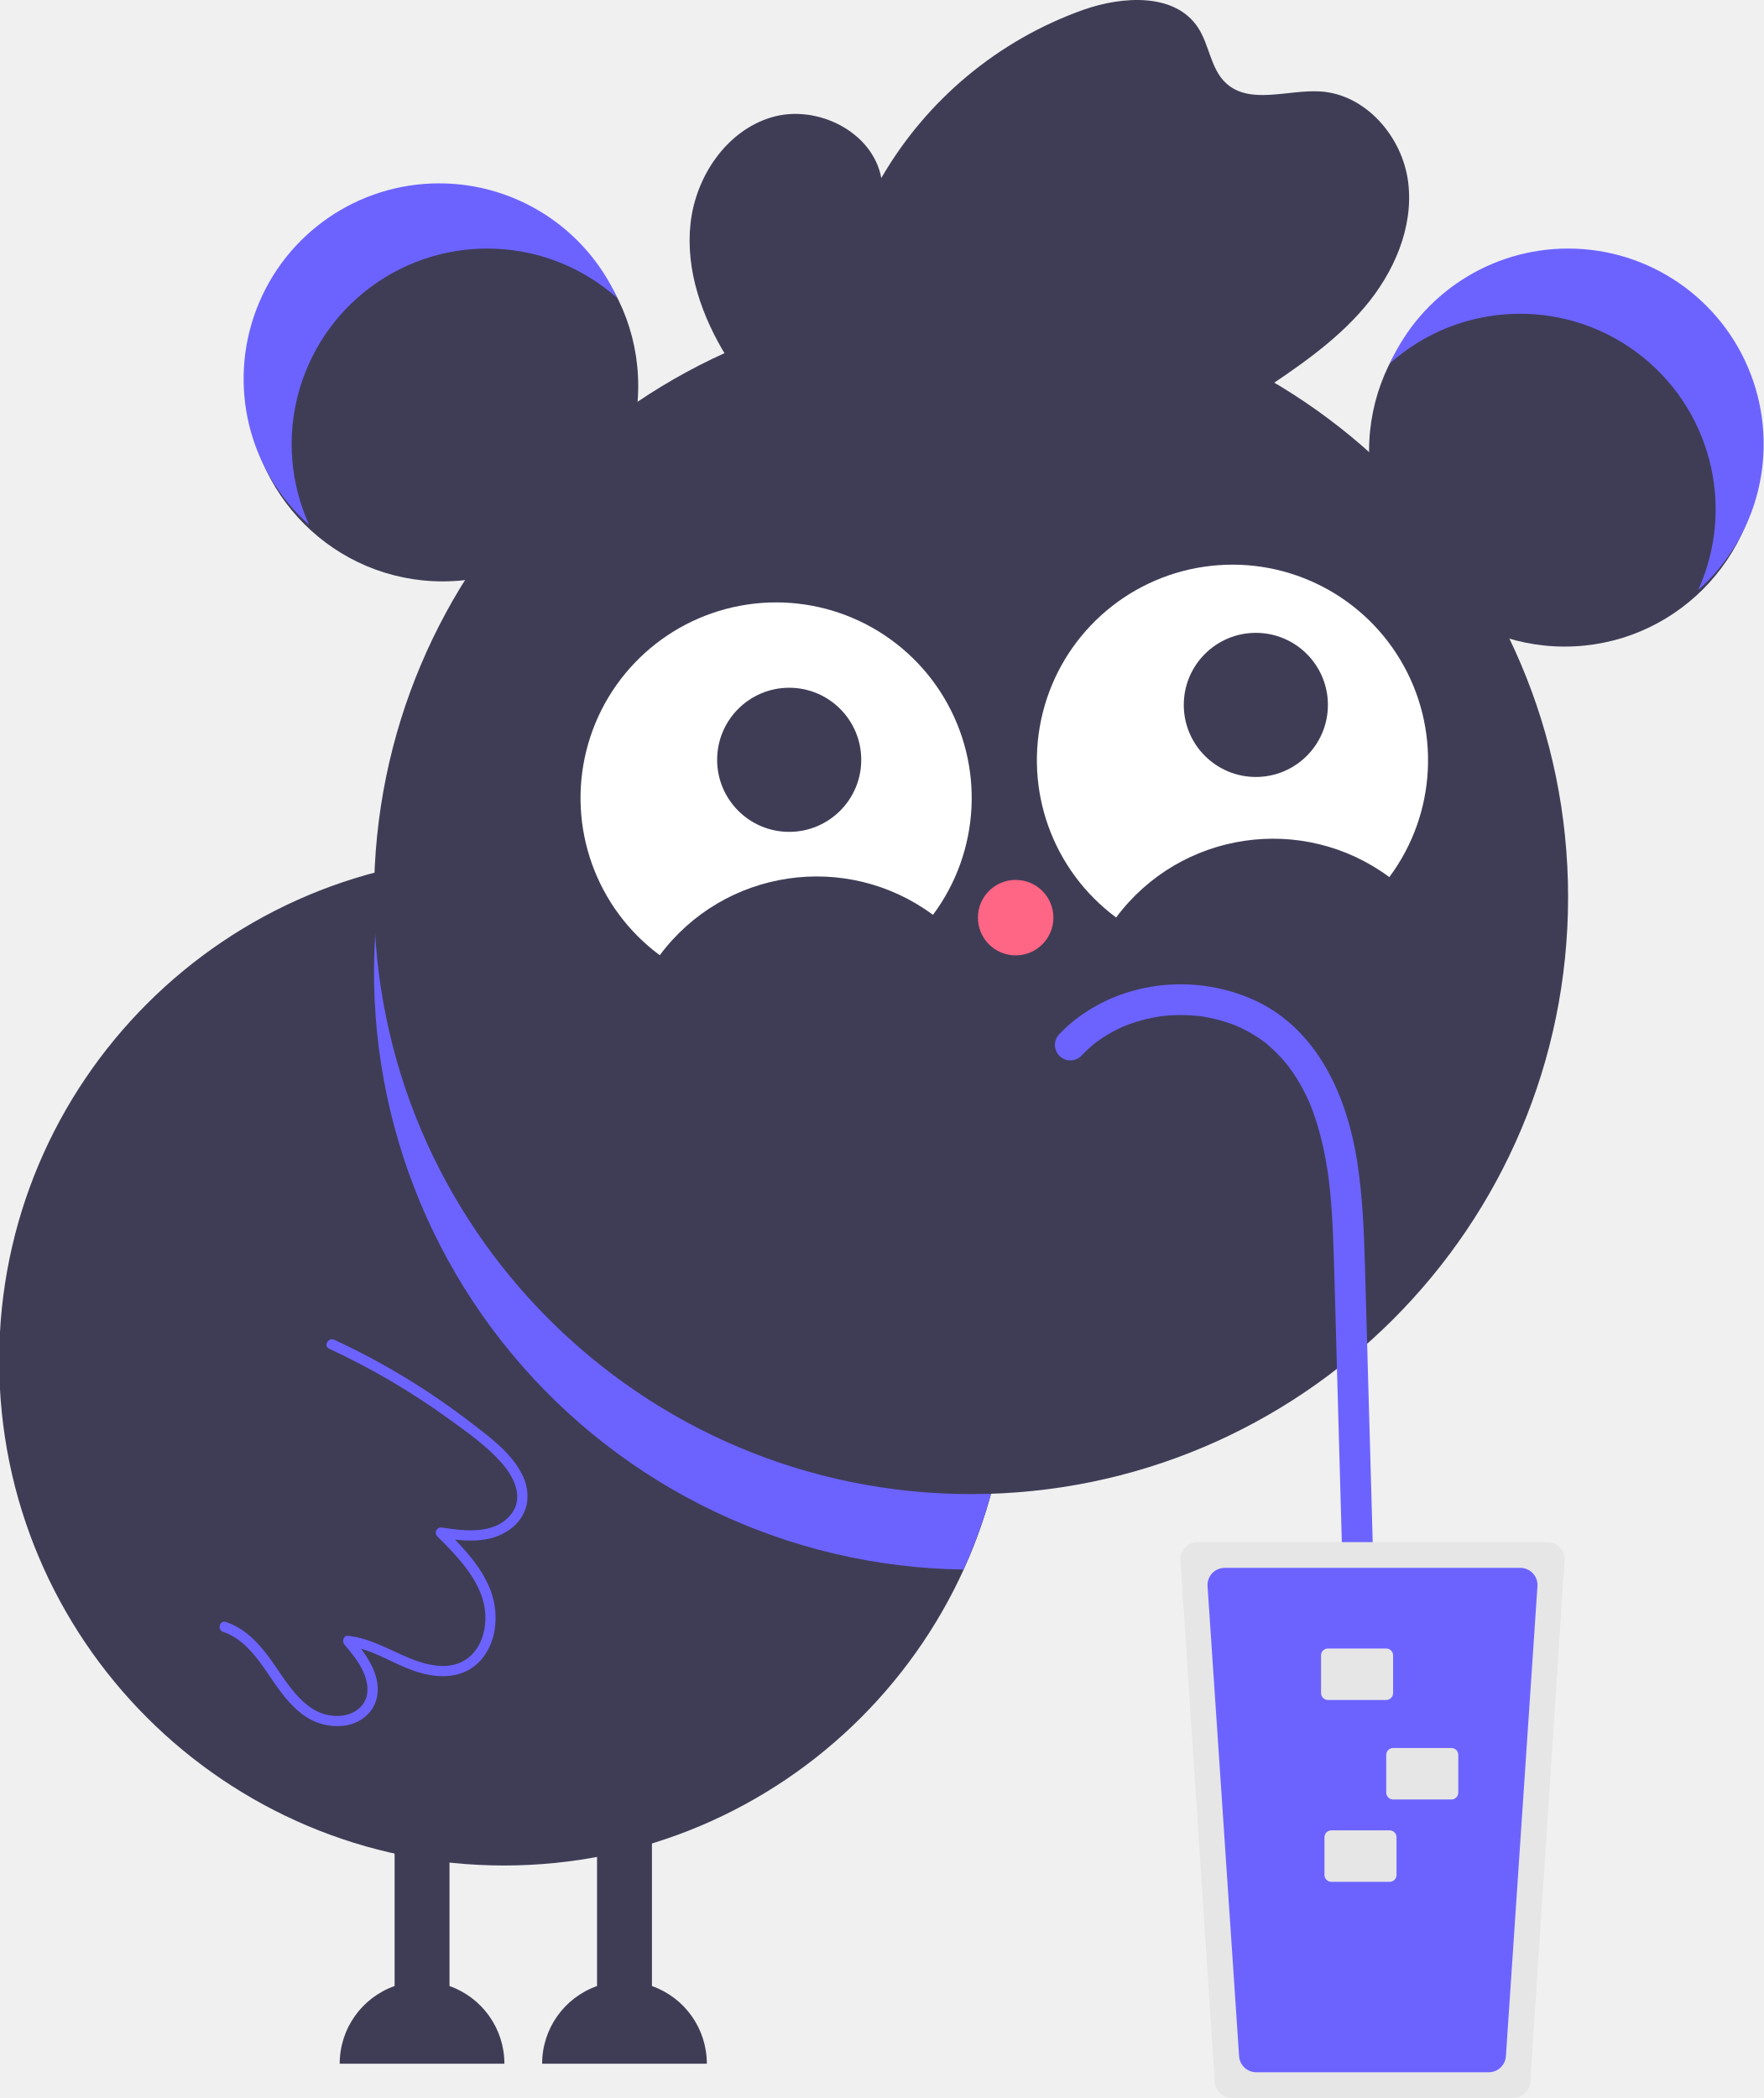
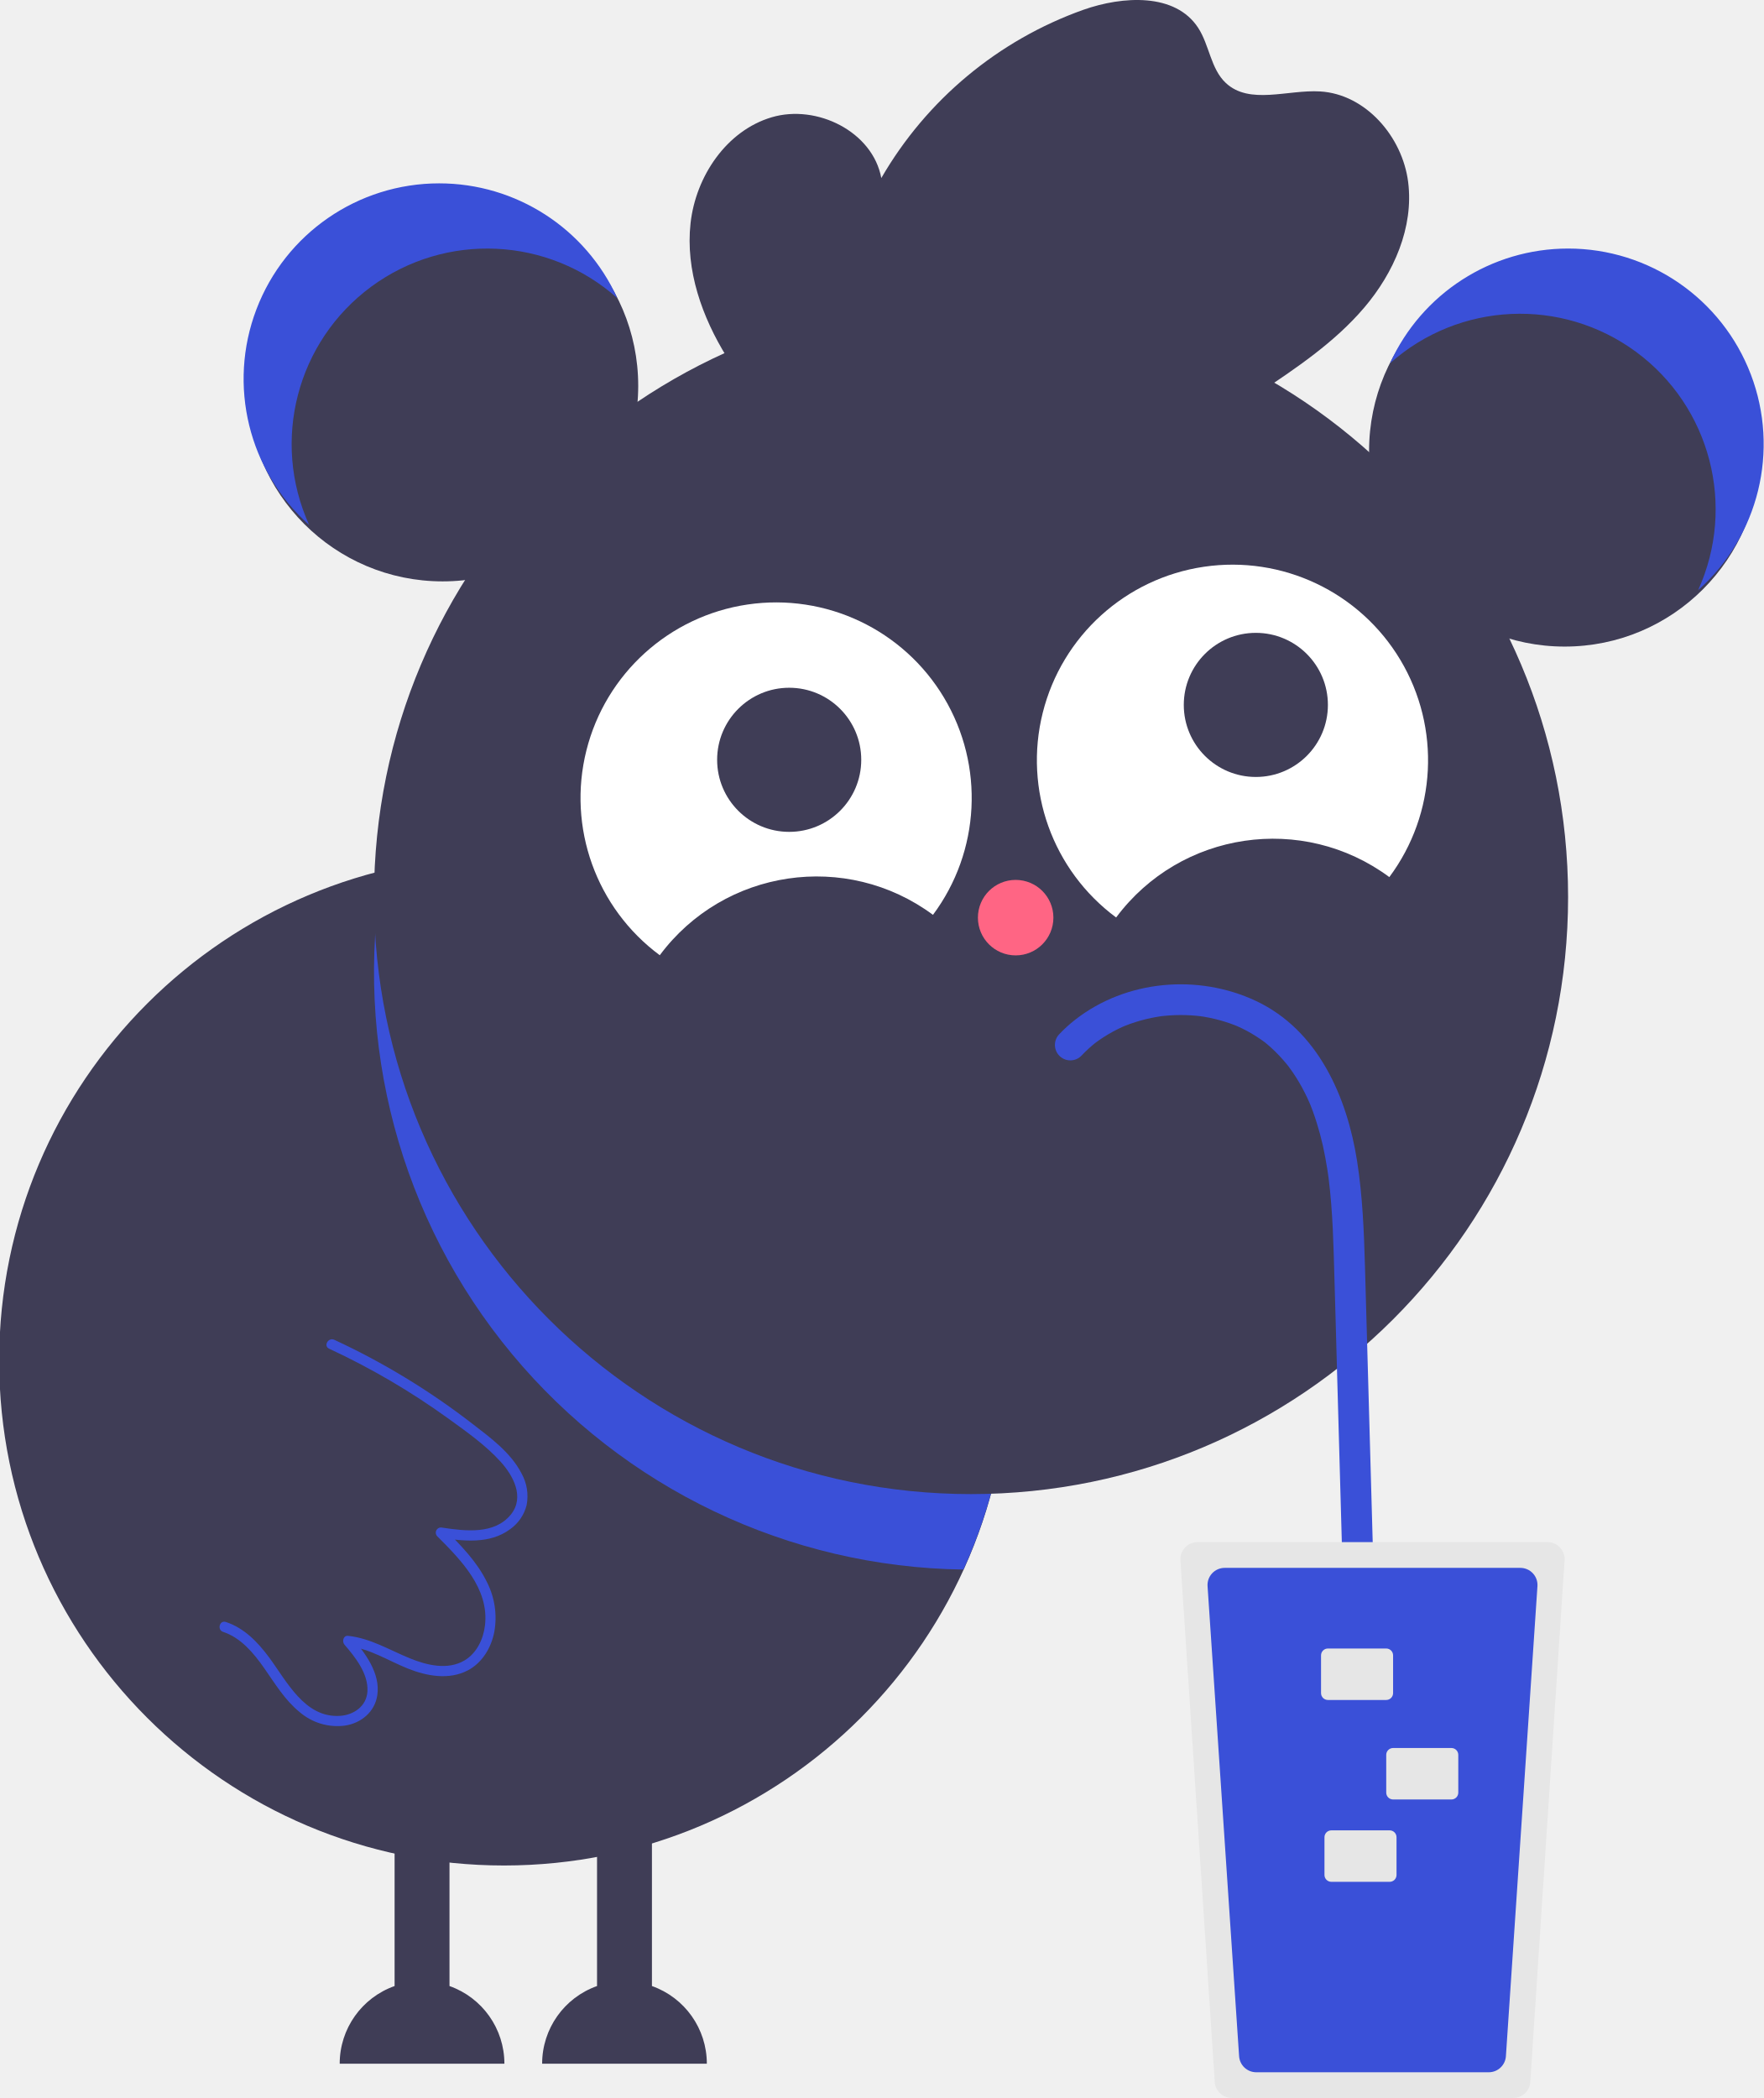
<svg xmlns="http://www.w3.org/2000/svg" id="fbd839f7-34ef-46f7-8df7-3eabd21be975" data-name="Layer 1" width="514" height="611.437" viewBox="0 0 514 611.437">
  <circle cx="129" cy="112.437" r="57" fill="#3f3d56" />
  <circle cx="456" cy="131.437" r="57" fill="#3f3d56" />
-   <path d="M800,216.718a56.996,56.996,0,0,0-51.899,33.438,56.992,56.992,0,0,1,89.798,66.124A56.991,56.991,0,0,0,800,216.718Z" transform="translate(-343 -144.2816)" fill="#6c63ff" />
-   <path d="M471,197.718a56.996,56.996,0,0,1,51.899,33.438,56.992,56.992,0,0,0-89.798,66.124A56.991,56.991,0,0,1,471,197.718Z" transform="translate(-343 -144.2816)" fill="#6c63ff" />
+   <path d="M800,216.718a56.996,56.996,0,0,0-51.899,33.438,56.992,56.992,0,0,1,89.798,66.124A56.991,56.991,0,0,0,800,216.718Z" transform="translate(-343 -144.2816)" fill="#3a50d8" />
+   <path d="M471,197.718a56.996,56.996,0,0,1,51.899,33.438,56.992,56.992,0,0,0-89.798,66.124A56.991,56.991,0,0,1,471,197.718Z" transform="translate(-343 -144.2816)" fill="#3a50d8" />
  <path d="M637,540.718a147.12,147.12,0,1,1-147-147A146.505,146.505,0,0,1,637,540.718Z" transform="translate(-343 -144.2816)" fill="#3f3d56" />
-   <path d="M637,540.718a146.505,146.505,0,0,1-13.21,60.99A174.121,174.121,0,0,1,454.53,398.028,147.12,147.12,0,0,1,637,540.718Z" transform="translate(-343 -144.2816)" fill="#6c63ff" />
+   <path d="M637,540.718a146.505,146.505,0,0,1-13.21,60.99A174.121,174.121,0,0,1,454.53,398.028,147.12,147.12,0,0,1,637,540.718Z" transform="translate(-343 -144.2816)" fill="#3a50d8" />
  <circle cx="283" cy="261.437" r="174" fill="#3f3d56" />
  <path d="M668.284,411.67a56.999,56.999,0,0,1,79.62-11.77,57.002,57.002,0,1,0-79.62,11.77Z" transform="translate(-343 -144.2816)" fill="#fff" />
  <path d="M535.284,422.67a56.999,56.999,0,0,1,79.62-11.77,57.002,57.002,0,1,0-79.62,11.77Z" transform="translate(-343 -144.2816)" fill="#fff" />
  <circle cx="230" cy="221.437" r="21" fill="#3f3d56" />
  <circle cx="366" cy="205.437" r="21" fill="#3f3d56" />
  <circle cx="296" cy="267.437" r="11" fill="#ff6584" />
  <path d="M474,723.089v-48.371H458v48.371a24.006,24.006,0,0,0-16,22.629v0h48v-0A24.006,24.006,0,0,0,474,723.089Z" transform="translate(-343 -144.2816)" fill="#3f3d56" />
  <path d="M533,723.089v-48.371H517v48.371a24.006,24.006,0,0,0-16,22.629v0h48v-0A24.006,24.006,0,0,0,533,723.089Z" transform="translate(-343 -144.2816)" fill="#3f3d56" />
  <path d="M554.862,248.405c-7.25-11.672-12.119-25.383-10.611-39.041s10.455-26.984,23.626-30.898,29.487,4.195,31.969,17.709a111.128,111.128,0,0,1,58.879-49.037c11.511-4.056,26.809-4.976,33.466,5.254,3.294,5.063,3.647,11.947,8.06,16.072,6.918,6.467,18.011,1.912,27.465,2.465,13.294.777,23.996,13.184,25.671,26.395s-4.177,26.488-12.813,36.624-19.872,17.656-30.953,25.041" transform="translate(-343 -144.2816)" fill="#3f3d56" />
-   <path d="M658.128,451.995c.716-.757,1.456-1.49,2.228-2.189q.512-.464,1.041-.91.33-.278.666-.549c.387-.312.51-.388.04-.04a43.621,43.621,0,0,1,5.358-3.43q1.289-.692,2.624-1.296c.209-.095.42-.186.63-.279-.943.42-.204.086.039-.011q.801-.321,1.613-.612a46.37,46.37,0,0,1,6.156-1.729c.963-.2,1.932-.356,2.902-.511.654-.104-.823.091-.164.023.288-.03.575-.068.862-.098q.863-.09,1.73-.149a48.373,48.373,0,0,1,6.247-.022c1.04.063,2.074.169,3.108.291-1.043-.123.152.028.518.088q.854.14,1.703.312a45.525,45.525,0,0,1,5.993,1.641q.732.256,1.455.538c.268.104.533.213.799.32-.134-.054-.877-.39-.125-.048.941.427,1.873.867,2.786,1.352a44.009,44.009,0,0,1,5.369,3.422c.519.381-.584-.483-.092-.067.22.186.449.363.67.548q.532.445,1.048.91c.88.793,1.724,1.626,2.535,2.488q1.112,1.181,2.14,2.437c-.009-.011.772.957.356.435-.349-.438.144.191.222.296q.621.831,1.206,1.689a52.356,52.356,0,0,1,3.438,5.835q.726,1.432,1.371,2.903c.095.215.422,1.01.067.145.096.234.192.468.286.703q.354.883.682,1.777a83.67,83.67,0,0,1,3.612,13.445q.327,1.743.598,3.495.122.782.233,1.565c-.002-.013.172,1.273.081.58-.08-.618.058.467.072.582.303,2.435.543,4.879.737,7.325.381,4.799.584,9.61.73,14.421.371,12.205.686,24.412,1.029,36.619l2.097,74.764,2.097,74.764.26,9.281a4.5,4.5,0,0,0,9,0l-2.155-76.826-2.14-76.311-1.077-38.413c-.288-10.285-.703-20.56-2.286-30.742-2.915-18.753-11.385-38.248-29.492-46.763-16.912-7.953-37.841-6.108-52.658,5.456a41.373,41.373,0,0,0-4.612,4.182,4.5,4.5,0,0,0,6.364,6.364Z" transform="translate(-343 -144.2816)" fill="#6c63ff" />
+   <path d="M658.128,451.995c.716-.757,1.456-1.49,2.228-2.189q.512-.464,1.041-.91.33-.278.666-.549c.387-.312.51-.388.04-.04a43.621,43.621,0,0,1,5.358-3.43q1.289-.692,2.624-1.296c.209-.095.42-.186.63-.279-.943.42-.204.086.039-.011q.801-.321,1.613-.612a46.37,46.37,0,0,1,6.156-1.729c.963-.2,1.932-.356,2.902-.511.654-.104-.823.091-.164.023.288-.03.575-.068.862-.098q.863-.09,1.73-.149a48.373,48.373,0,0,1,6.247-.022c1.04.063,2.074.169,3.108.291-1.043-.123.152.028.518.088q.854.14,1.703.312a45.525,45.525,0,0,1,5.993,1.641q.732.256,1.455.538c.268.104.533.213.799.32-.134-.054-.877-.39-.125-.048.941.427,1.873.867,2.786,1.352a44.009,44.009,0,0,1,5.369,3.422c.519.381-.584-.483-.092-.067.22.186.449.363.67.548q.532.445,1.048.91c.88.793,1.724,1.626,2.535,2.488q1.112,1.181,2.14,2.437c-.009-.011.772.957.356.435-.349-.438.144.191.222.296q.621.831,1.206,1.689a52.356,52.356,0,0,1,3.438,5.835q.726,1.432,1.371,2.903c.095.215.422,1.01.067.145.096.234.192.468.286.703q.354.883.682,1.777a83.67,83.67,0,0,1,3.612,13.445q.327,1.743.598,3.495.122.782.233,1.565c-.002-.013.172,1.273.081.58-.08-.618.058.467.072.582.303,2.435.543,4.879.737,7.325.381,4.799.584,9.61.73,14.421.371,12.205.686,24.412,1.029,36.619l2.097,74.764,2.097,74.764.26,9.281a4.5,4.5,0,0,0,9,0l-2.155-76.826-2.14-76.311-1.077-38.413c-.288-10.285-.703-20.56-2.286-30.742-2.915-18.753-11.385-38.248-29.492-46.763-16.912-7.953-37.841-6.108-52.658,5.456a41.373,41.373,0,0,0-4.612,4.182,4.5,4.5,0,0,0,6.364,6.364Z" transform="translate(-343 -144.2816)" fill="#3a50d8" />
  <path d="M692,593.718a5.006,5.006,0,0,0-5,5L696.998,750.653A5.023,5.023,0,0,0,702,755.718h82a5.006,5.006,0,0,0,5-5L799.002,598.653A4.995,4.995,0,0,0,794,593.718Z" transform="translate(-343 -144.2816)" fill="#e6e6e6" />
-   <path d="M699.916,601.218a5,5,0,0,0-4.988,5.334l9.194,137a5.014,5.014,0,0,0,4.988,4.666h67.779a5.014,5.014,0,0,0,4.988-4.666l9.194-137a5,5,0,0,0-4.988-5.334Z" transform="translate(-343 -144.2816)" fill="#6c63ff" />
+   <path d="M699.916,601.218a5,5,0,0,0-4.988,5.334l9.194,137a5.014,5.014,0,0,0,4.988,4.666h67.779a5.014,5.014,0,0,0,4.988-4.666l9.194-137a5,5,0,0,0-4.988-5.334Z" transform="translate(-343 -144.2816)" fill="#3a50d8" />
  <path d="M730,624.718a2.003,2.003,0,0,0-2,2v11a2.003,2.003,0,0,0,2,2h17a2.003,2.003,0,0,0,2-2v-11a2.003,2.003,0,0,0-2-2Z" transform="translate(-343 -144.2816)" fill="#e6e6e6" />
  <path d="M749,653.718a2.003,2.003,0,0,0-2,2v11a2.003,2.003,0,0,0,2,2h17a2.003,2.003,0,0,0,2-2v-11a2.003,2.003,0,0,0-2-2Z" transform="translate(-343 -144.2816)" fill="#e6e6e6" />
  <path d="M731,677.718a2.003,2.003,0,0,0-2,2v11a2.003,2.003,0,0,0,2,2h17a2.003,2.003,0,0,0,2-2v-11a2.003,2.003,0,0,0-2-2Z" transform="translate(-343 -144.2816)" fill="#e6e6e6" />
-   <path d="M408.029,619.878c5.204,1.726,8.868,6.153,11.917,10.493,3.143,4.473,6.024,9.331,10.32,12.825a16.864,16.864,0,0,0,13.278,3.992c4.71-.71,8.702-4.002,9.419-8.858.943-6.395-3.533-12.314-7.459-16.864l-1.061,2.561c6.256.675,11.695,4.241,17.423,6.537,5.489,2.199,11.981,3.4,17.464.532,4.207-2.2,6.83-6.602,7.719-11.164a22.963,22.963,0,0,0-2.164-14.619c-2.919-5.968-7.705-10.791-12.348-15.435l-1.459,2.507c6.902,1.036,14.598,2.003,20.588-2.433a12.205,12.205,0,0,0,4.813-7.025,13.576,13.576,0,0,0-1.467-9.196c-3.149-6.133-9.093-10.457-14.422-14.57a210.268,210.268,0,0,0-40.158-24.41c-1.74-.809-3.265,1.777-1.514,2.59a211.455,211.455,0,0,1,34.771,20.381c5.251,3.797,10.8,7.712,15.176,12.528,3.715,4.089,7.098,10.343,3.041,15.397-4.772,5.946-13.408,4.839-20.029,3.844a1.513,1.513,0,0,0-1.459,2.507c6.92,6.923,15.138,15.234,13.934,25.889-.456,4.039-2.373,8.165-5.967,10.301-4.886,2.904-10.997,1.409-15.918-.599-5.975-2.437-11.48-5.858-18.023-6.563-1.41-.152-1.818,1.683-1.061,2.561,3.175,3.679,6.983,8.465,6.701,13.623-.236,4.316-3.999,6.897-8.034,7.142-10.265.621-15.447-10.066-20.651-17.074-3.294-4.435-7.202-8.51-12.571-10.291-1.837-.609-2.624,2.287-.798,2.893Z" transform="translate(-343 -144.2816)" fill="#6c63ff" />
+   <path d="M408.029,619.878c5.204,1.726,8.868,6.153,11.917,10.493,3.143,4.473,6.024,9.331,10.32,12.825a16.864,16.864,0,0,0,13.278,3.992c4.71-.71,8.702-4.002,9.419-8.858.943-6.395-3.533-12.314-7.459-16.864l-1.061,2.561c6.256.675,11.695,4.241,17.423,6.537,5.489,2.199,11.981,3.4,17.464.532,4.207-2.2,6.83-6.602,7.719-11.164a22.963,22.963,0,0,0-2.164-14.619c-2.919-5.968-7.705-10.791-12.348-15.435l-1.459,2.507c6.902,1.036,14.598,2.003,20.588-2.433a12.205,12.205,0,0,0,4.813-7.025,13.576,13.576,0,0,0-1.467-9.196c-3.149-6.133-9.093-10.457-14.422-14.57a210.268,210.268,0,0,0-40.158-24.41c-1.74-.809-3.265,1.777-1.514,2.59a211.455,211.455,0,0,1,34.771,20.381c5.251,3.797,10.8,7.712,15.176,12.528,3.715,4.089,7.098,10.343,3.041,15.397-4.772,5.946-13.408,4.839-20.029,3.844a1.513,1.513,0,0,0-1.459,2.507c6.92,6.923,15.138,15.234,13.934,25.889-.456,4.039-2.373,8.165-5.967,10.301-4.886,2.904-10.997,1.409-15.918-.599-5.975-2.437-11.48-5.858-18.023-6.563-1.41-.152-1.818,1.683-1.061,2.561,3.175,3.679,6.983,8.465,6.701,13.623-.236,4.316-3.999,6.897-8.034,7.142-10.265.621-15.447-10.066-20.651-17.074-3.294-4.435-7.202-8.51-12.571-10.291-1.837-.609-2.624,2.287-.798,2.893Z" transform="translate(-343 -144.2816)" fill="#3a50d8" />
</svg>
